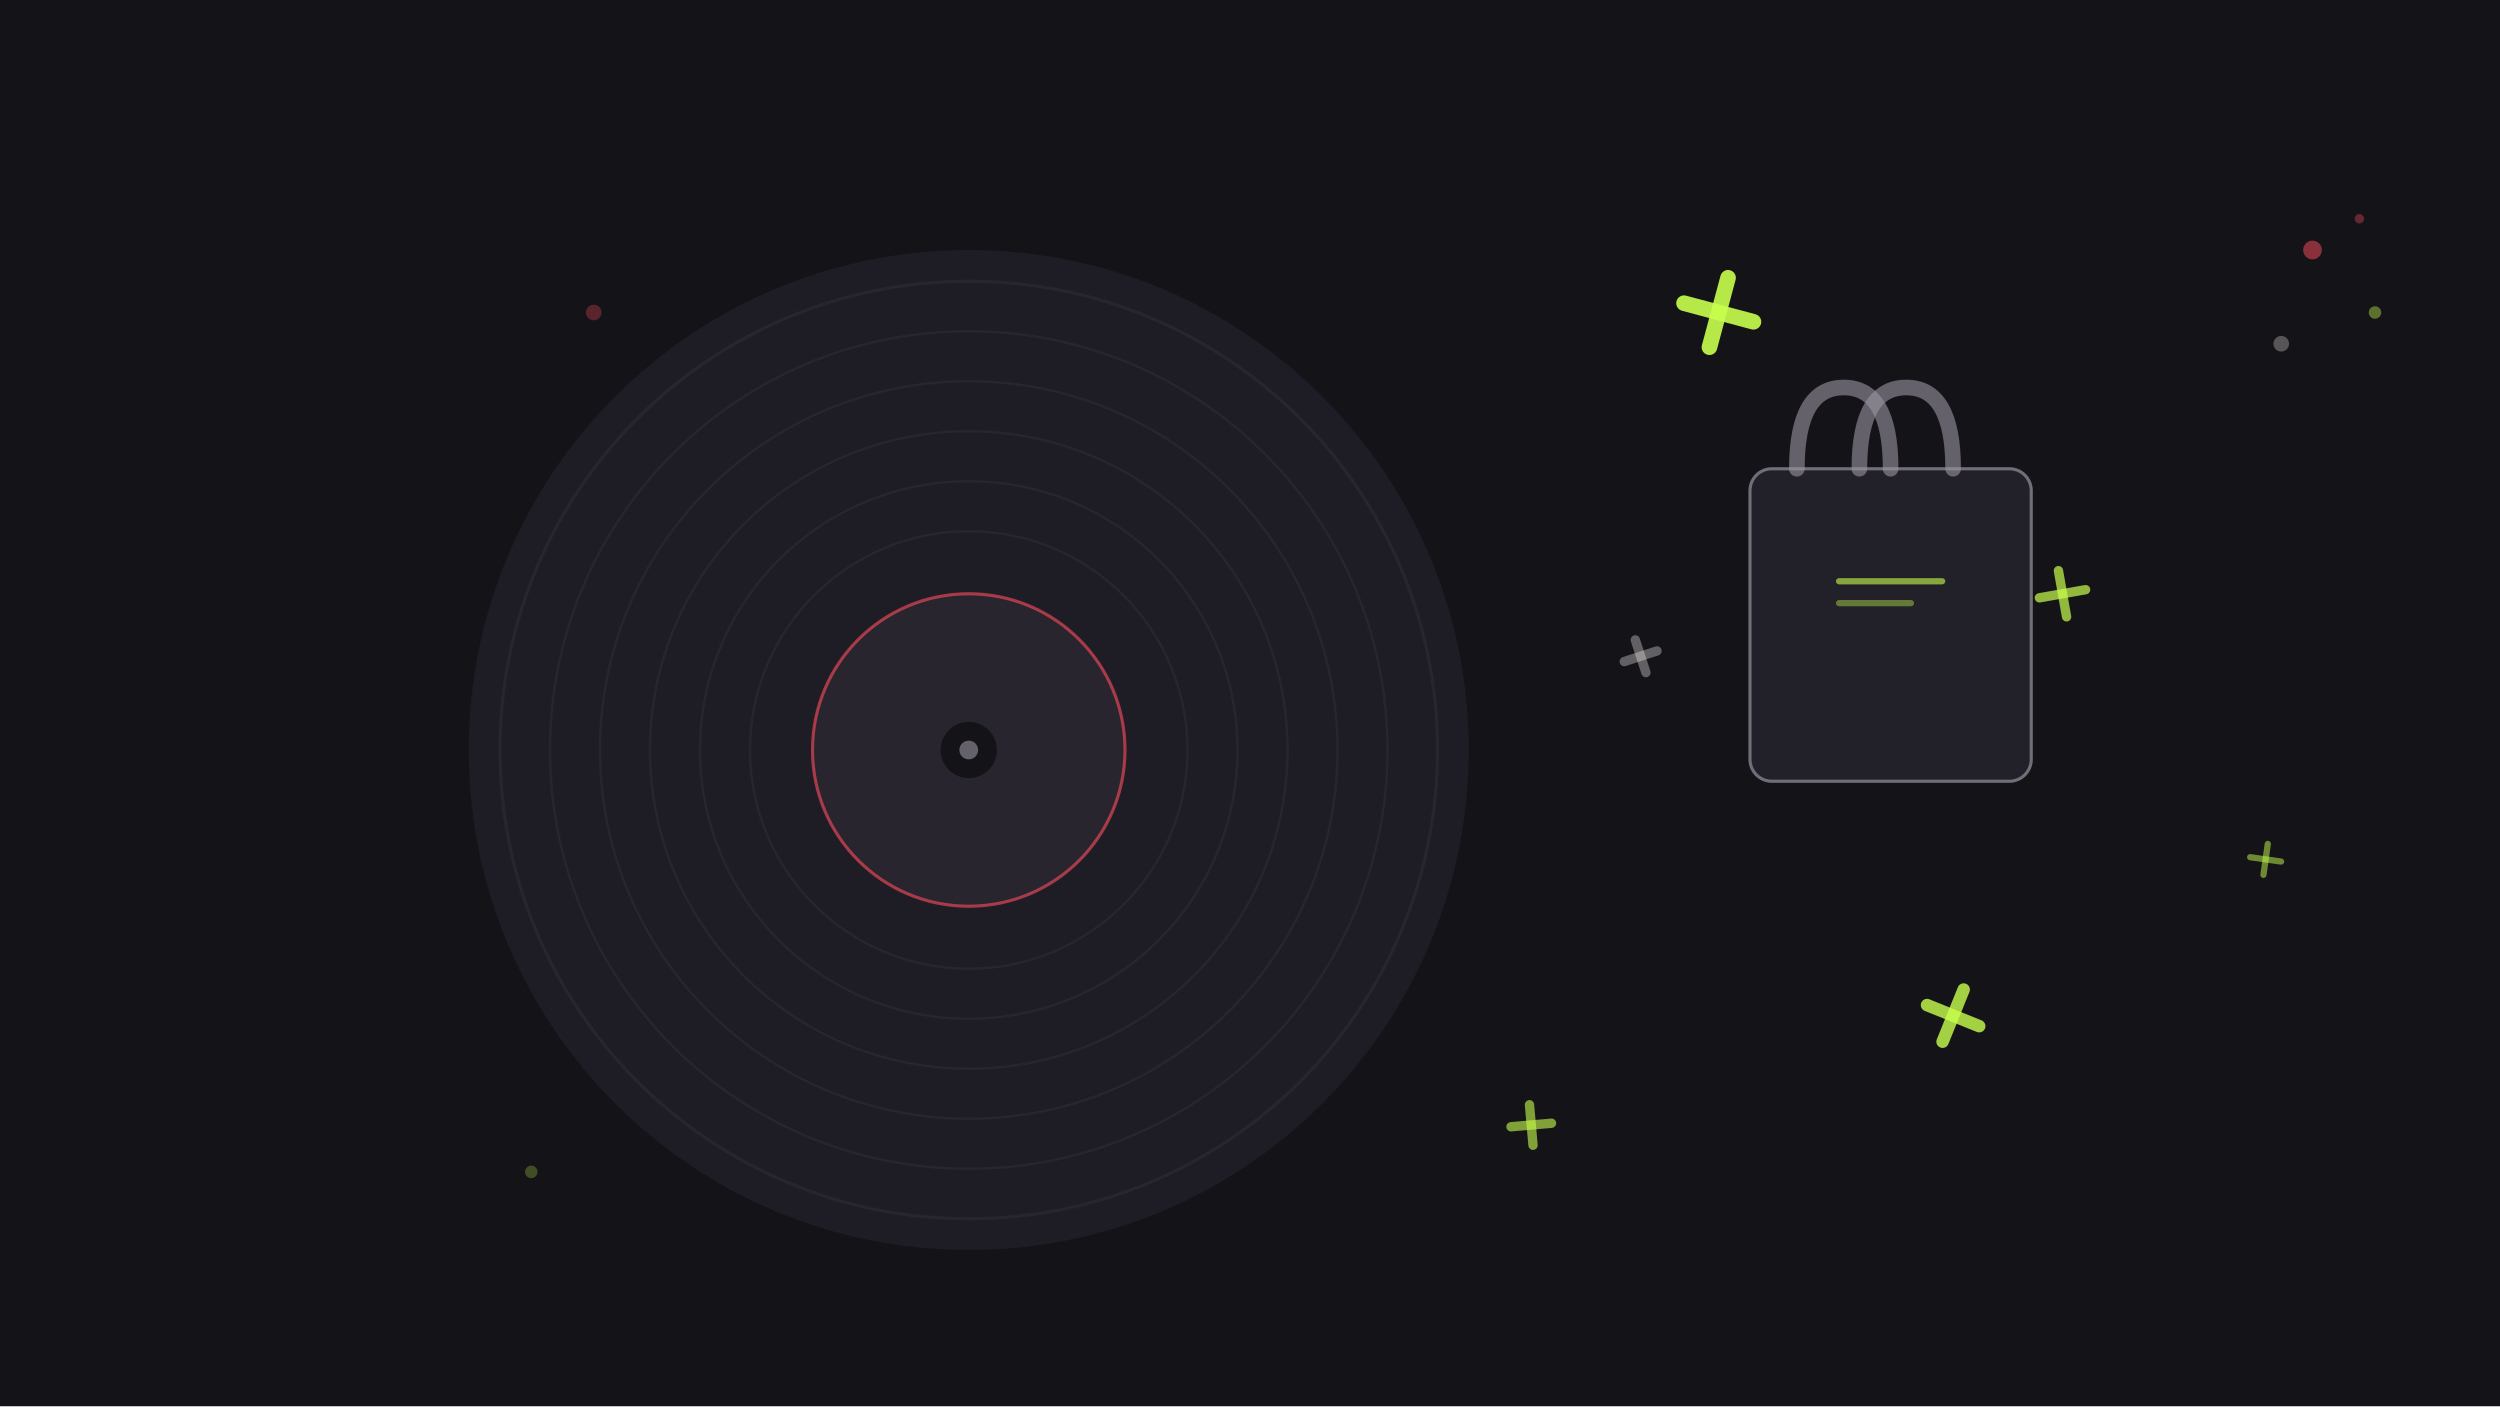
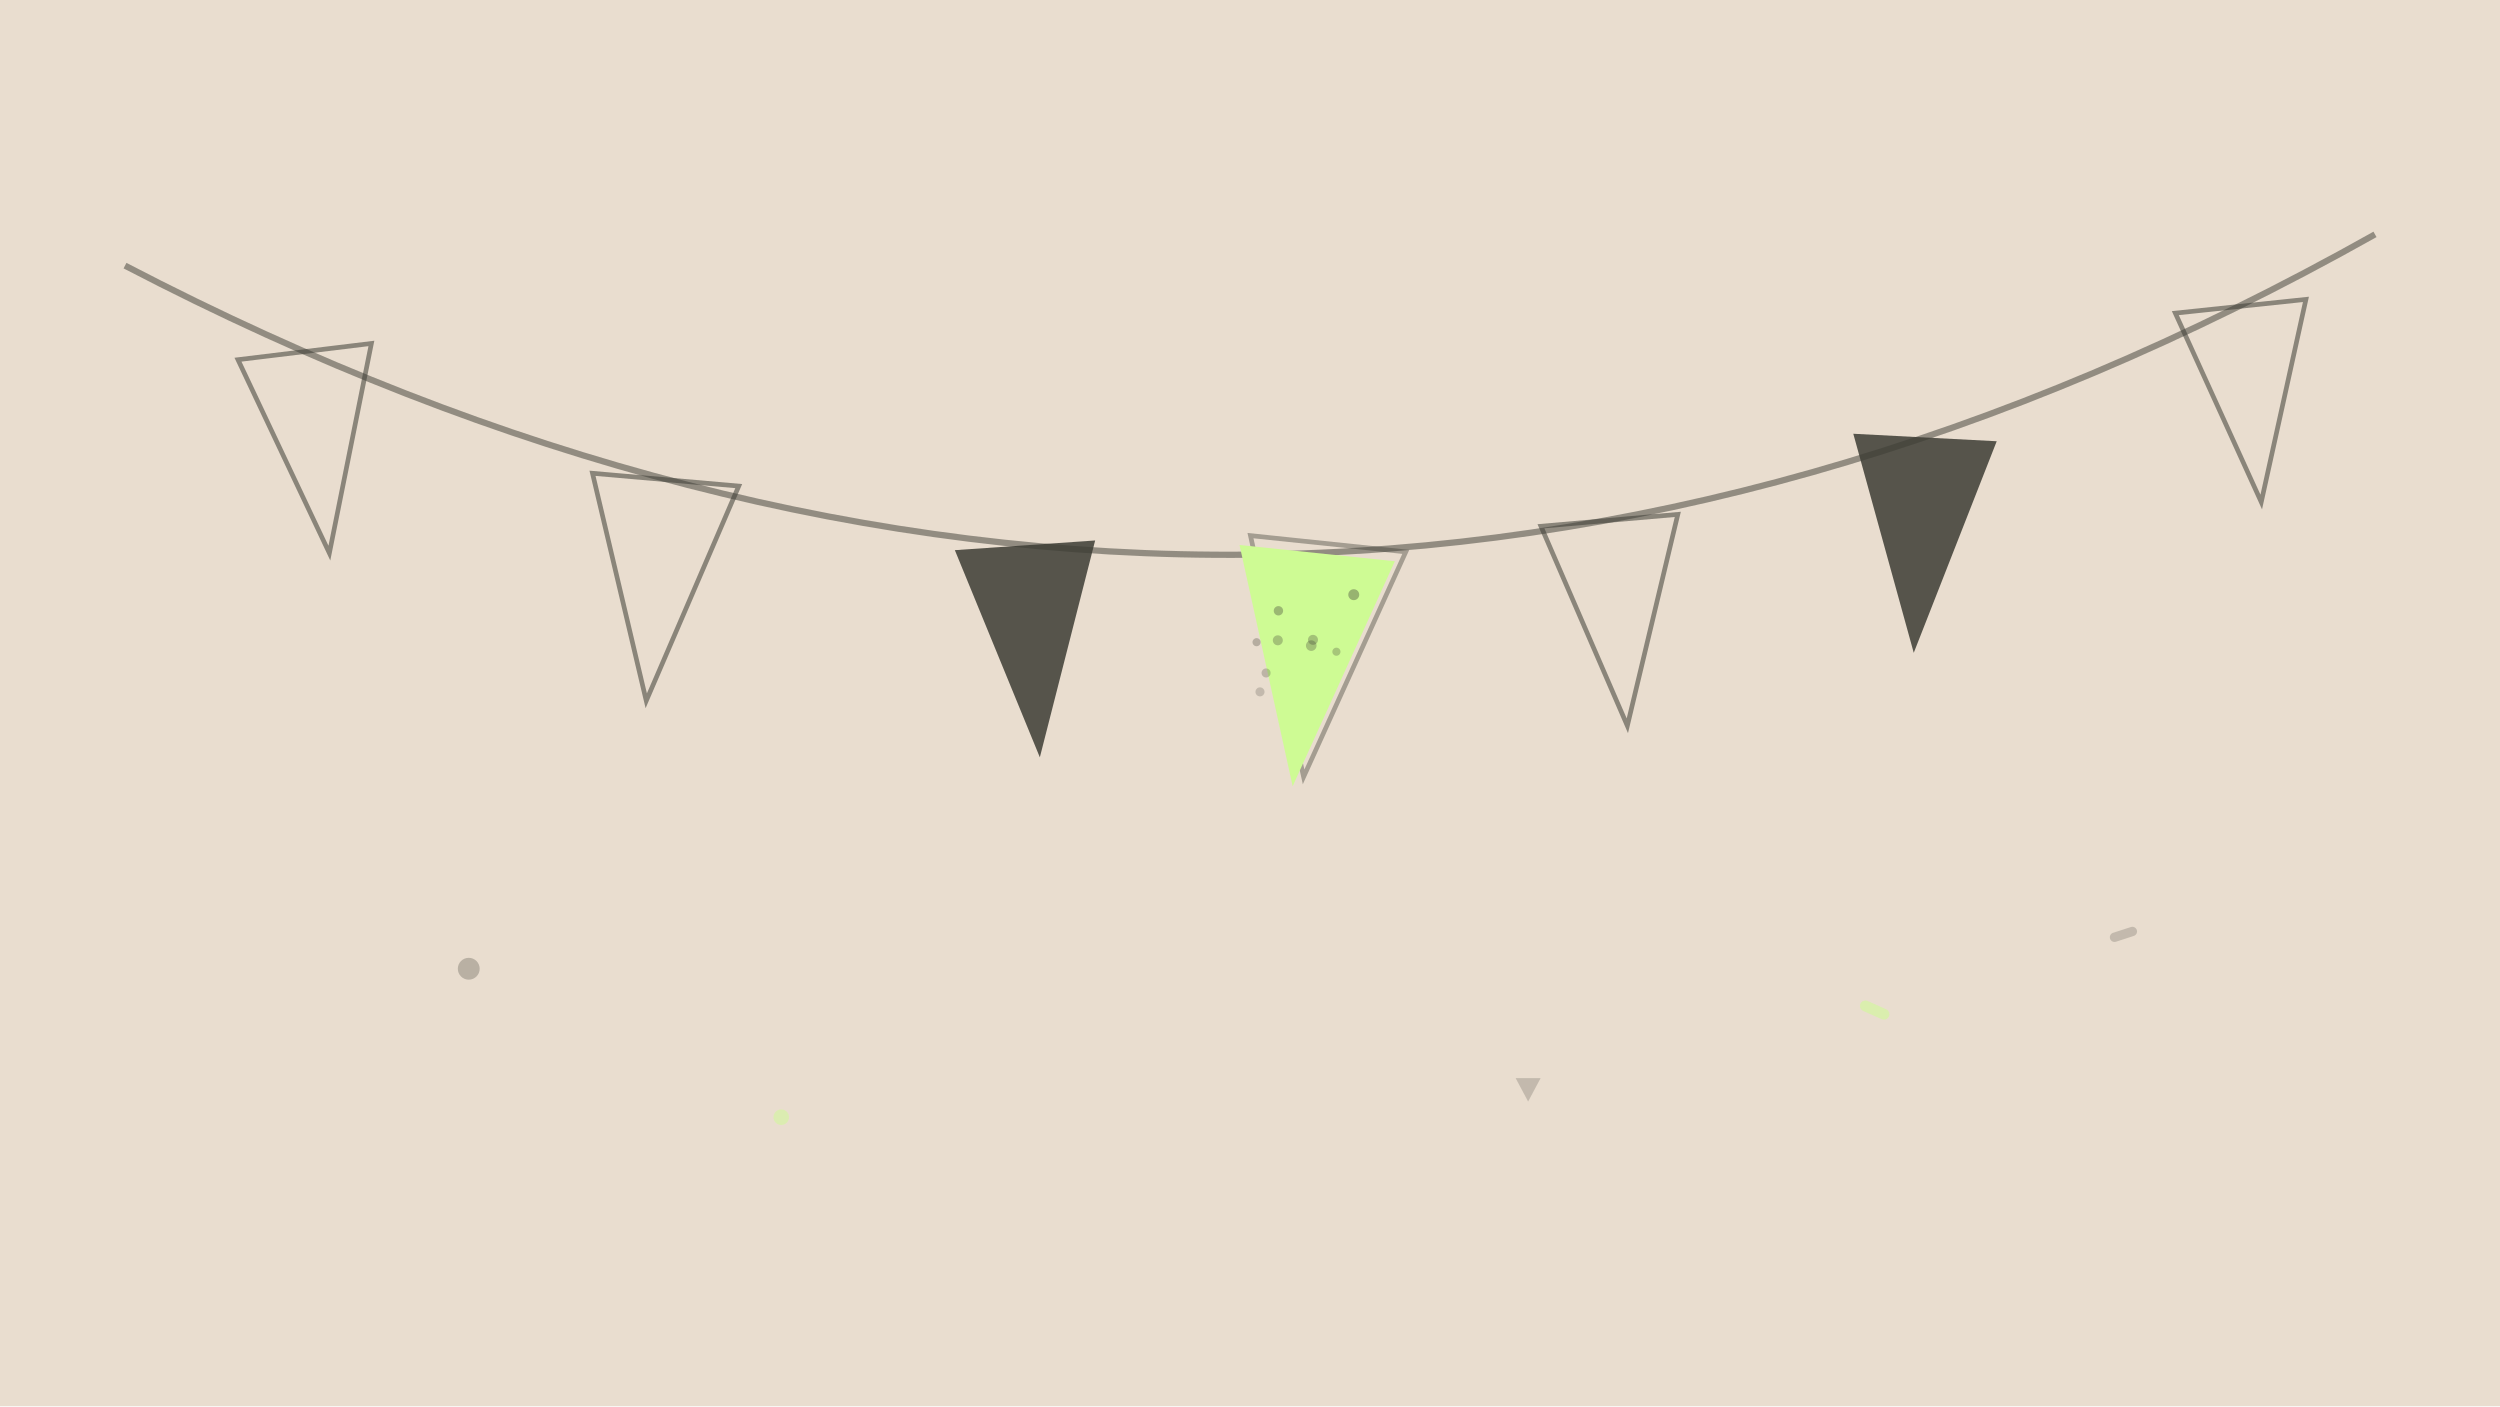
<svg xmlns="http://www.w3.org/2000/svg" viewBox="0 0 1600 900">
-   <rect width="1600" height="900" fill="#141318" />
-   <circle cx="620" cy="480" r="320" fill="#1E1C24" />
-   <circle cx="620" cy="480" r="300" fill="none" stroke="#28252F" stroke-width="2" />
-   <circle cx="620" cy="480" r="268" fill="none" stroke="#28252F" stroke-width="1.5" />
-   <circle cx="620" cy="480" r="236" fill="none" stroke="#28252F" stroke-width="1.5" />
-   <circle cx="620" cy="480" r="204" fill="none" stroke="#28252F" stroke-width="1.5" />
-   <circle cx="620" cy="480" r="172" fill="none" stroke="#28252F" stroke-width="1.5" />
-   <circle cx="620" cy="480" r="140" fill="none" stroke="#28252F" stroke-width="1.5" />
-   <circle cx="620" cy="480" r="100" fill="#28252F" />
-   <circle cx="620" cy="480" r="100" fill="none" stroke="#FF4D5E" stroke-width="2" opacity="0.6" />
-   <circle cx="620" cy="480" r="18" fill="#141318" />
-   <circle cx="620" cy="480" r="6" fill="#9994A2" opacity="0.6" />
-   <g transform="translate(1100,200) rotate(15)">
-     <rect x="-5" y="-28" width="10" height="56" rx="5" fill="#C8FF4D" opacity="0.9" />
-     <rect x="-28" y="-5" width="56" height="10" rx="5" fill="#C8FF4D" opacity="0.9" />
-   </g>
-   <g transform="translate(1320,380) rotate(-10)">
-     <rect x="-3" y="-18" width="6" height="36" rx="3" fill="#C8FF4D" opacity="0.7" />
-     <rect x="-18" y="-3" width="36" height="6" rx="3" fill="#C8FF4D" opacity="0.7" />
-   </g>
-   <g transform="translate(1250,650) rotate(22)">
-     <rect x="-4" y="-22" width="8" height="44" rx="4" fill="#C8FF4D" opacity="0.8" />
-     <rect x="-22" y="-4" width="44" height="8" rx="4" fill="#C8FF4D" opacity="0.8" />
-   </g>
-   <g transform="translate(980,720) rotate(-5)">
-     <rect x="-3" y="-16" width="6" height="32" rx="3" fill="#C8FF4D" opacity="0.6" />
-     <rect x="-16" y="-3" width="32" height="6" rx="3" fill="#C8FF4D" opacity="0.6" />
-   </g>
-   <g transform="translate(1450,550) rotate(8)">
-     <rect x="-2" y="-12" width="4" height="24" rx="2" fill="#C8FF4D" opacity="0.5" />
-     <rect x="-12" y="-2" width="24" height="4" rx="2" fill="#C8FF4D" opacity="0.5" />
-   </g>
-   <g transform="translate(1050,420) rotate(-18)">
-     <rect x="-3" y="-14" width="6" height="28" rx="3" fill="#F4F1EA" opacity="0.35" />
-     <rect x="-14" y="-3" width="28" height="6" rx="3" fill="#F4F1EA" opacity="0.35" />
-   </g>
-   <rect x="1120" y="300" width="180" height="200" rx="14" fill="#28252F" stroke="#9994A2" stroke-width="2" opacity="0.7" />
-   <path d="M1150,300 Q1150,248 1180,248 Q1210,248 1210,300" fill="none" stroke="#9994A2" stroke-width="10" stroke-linecap="round" opacity="0.6" />
-   <path d="M1190,300 Q1190,248 1220,248 Q1250,248 1250,300" fill="none" stroke="#9994A2" stroke-width="10" stroke-linecap="round" opacity="0.6" />
-   <rect x="1175" y="370" width="70" height="4" rx="2" fill="#C8FF4D" opacity="0.6" />
-   <rect x="1175" y="384" width="50" height="4" rx="2" fill="#C8FF4D" opacity="0.4" />
-   <circle cx="1480" cy="160" r="6" fill="#FF4D5E" opacity="0.5" />
-   <circle cx="1520" cy="200" r="4" fill="#C8FF4D" opacity="0.4" />
-   <circle cx="1460" cy="220" r="5" fill="#F4F1EA" opacity="0.3" />
-   <circle cx="1510" cy="140" r="3" fill="#FF4D5E" opacity="0.35" />
-   <circle cx="380" cy="200" r="5" fill="#FF4D5E" opacity="0.3" />
-   <circle cx="340" cy="750" r="4" fill="#C8FF4D" opacity="0.25" />
+   <rect width="1600" height="900" fill="#E9DDCF" />
+   <path d="M80,170 C560,420 1040,420 1520,150" fill="none" stroke="#3C3C34" stroke-width="4" opacity="0.5" />
+   <path d="M152.3,230.2 L237.7,219.8 L210.8,354.0 Z" fill="none" stroke="#3C3C34" stroke-width="3" opacity="0.55" />
+   <path d="M379.2,302.9 L472.8,311.1 L413.6,448.5 Z" fill="none" stroke="#3C3C34" stroke-width="3" opacity="0.55" />
+   <path d="M611.1,352.1 L700.9,345.9 L665.5,484.7 Z" fill="#3C3C34" opacity="0.85" />
+   <path d="M800.3,342.8 L899.7,353.2 L834.3,497.2 Z" fill="none" stroke="#3C3C34" stroke-width="3" opacity="0.4" />
+   <path d="M793.3,348.8 L892.7,359.2 L827.3,503.2 Z" fill="#CEFB94" />
+   <circle cx="839.2" cy="413.2" r="3.4" fill="#3C3C34" opacity="0.30" />
+   <circle cx="840.3" cy="409.5" r="3.2" fill="#3C3C34" opacity="0.30" />
+   <circle cx="817.8" cy="409.8" r="3.2" fill="#3C3C34" opacity="0.30" />
+   <circle cx="866.4" cy="380.6" r="3.5" fill="#3C3C34" opacity="0.38" />
+   <circle cx="810.3" cy="430.7" r="2.9" fill="#3C3C34" opacity="0.26" />
+   <circle cx="806.4" cy="442.8" r="2.9" fill="#3C3C34" opacity="0.22" />
+   <circle cx="855.3" cy="417.1" r="2.6" fill="#3C3C34" opacity="0.28" />
+   <circle cx="804.2" cy="411.0" r="2.6" fill="#3C3C34" opacity="0.30" />
+   <circle cx="818.2" cy="390.9" r="3.0" fill="#3C3C34" opacity="0.35" />
+   <path d="M986.2,336.8 L1073.8,329.2 L1041.5,464.5 Z" fill="none" stroke="#3C3C34" stroke-width="3" opacity="0.55" />
+   <path d="M1186.1,277.6 L1277.9,282.4 L1224.8,417.8 Z" fill="#3C3C34" opacity="0.85" />
+   <path d="M1392.2,200.4 L1475.8,191.6 L1447.2,321.3 Z" fill="none" stroke="#3C3C34" stroke-width="3" opacity="0.55" />
+   <circle cx="300" cy="620" r="7" fill="#3C3C34" opacity="0.28" />
+   <rect x="1190" y="643" width="20" height="7" rx="3.5" fill="#CEFB94" opacity="0.55" transform="rotate(24 1200 646)" />
+   <path d="M970,690 l16,0 l-8,15 Z" fill="#3C3C34" opacity="0.22" />
+   <circle cx="500" cy="715" r="5" fill="#CEFB94" opacity="0.5" />
+   <rect x="1350" y="595" width="18" height="6" rx="3" fill="#3C3C34" opacity="0.22" transform="rotate(-18 1359 598)" />
</svg>
